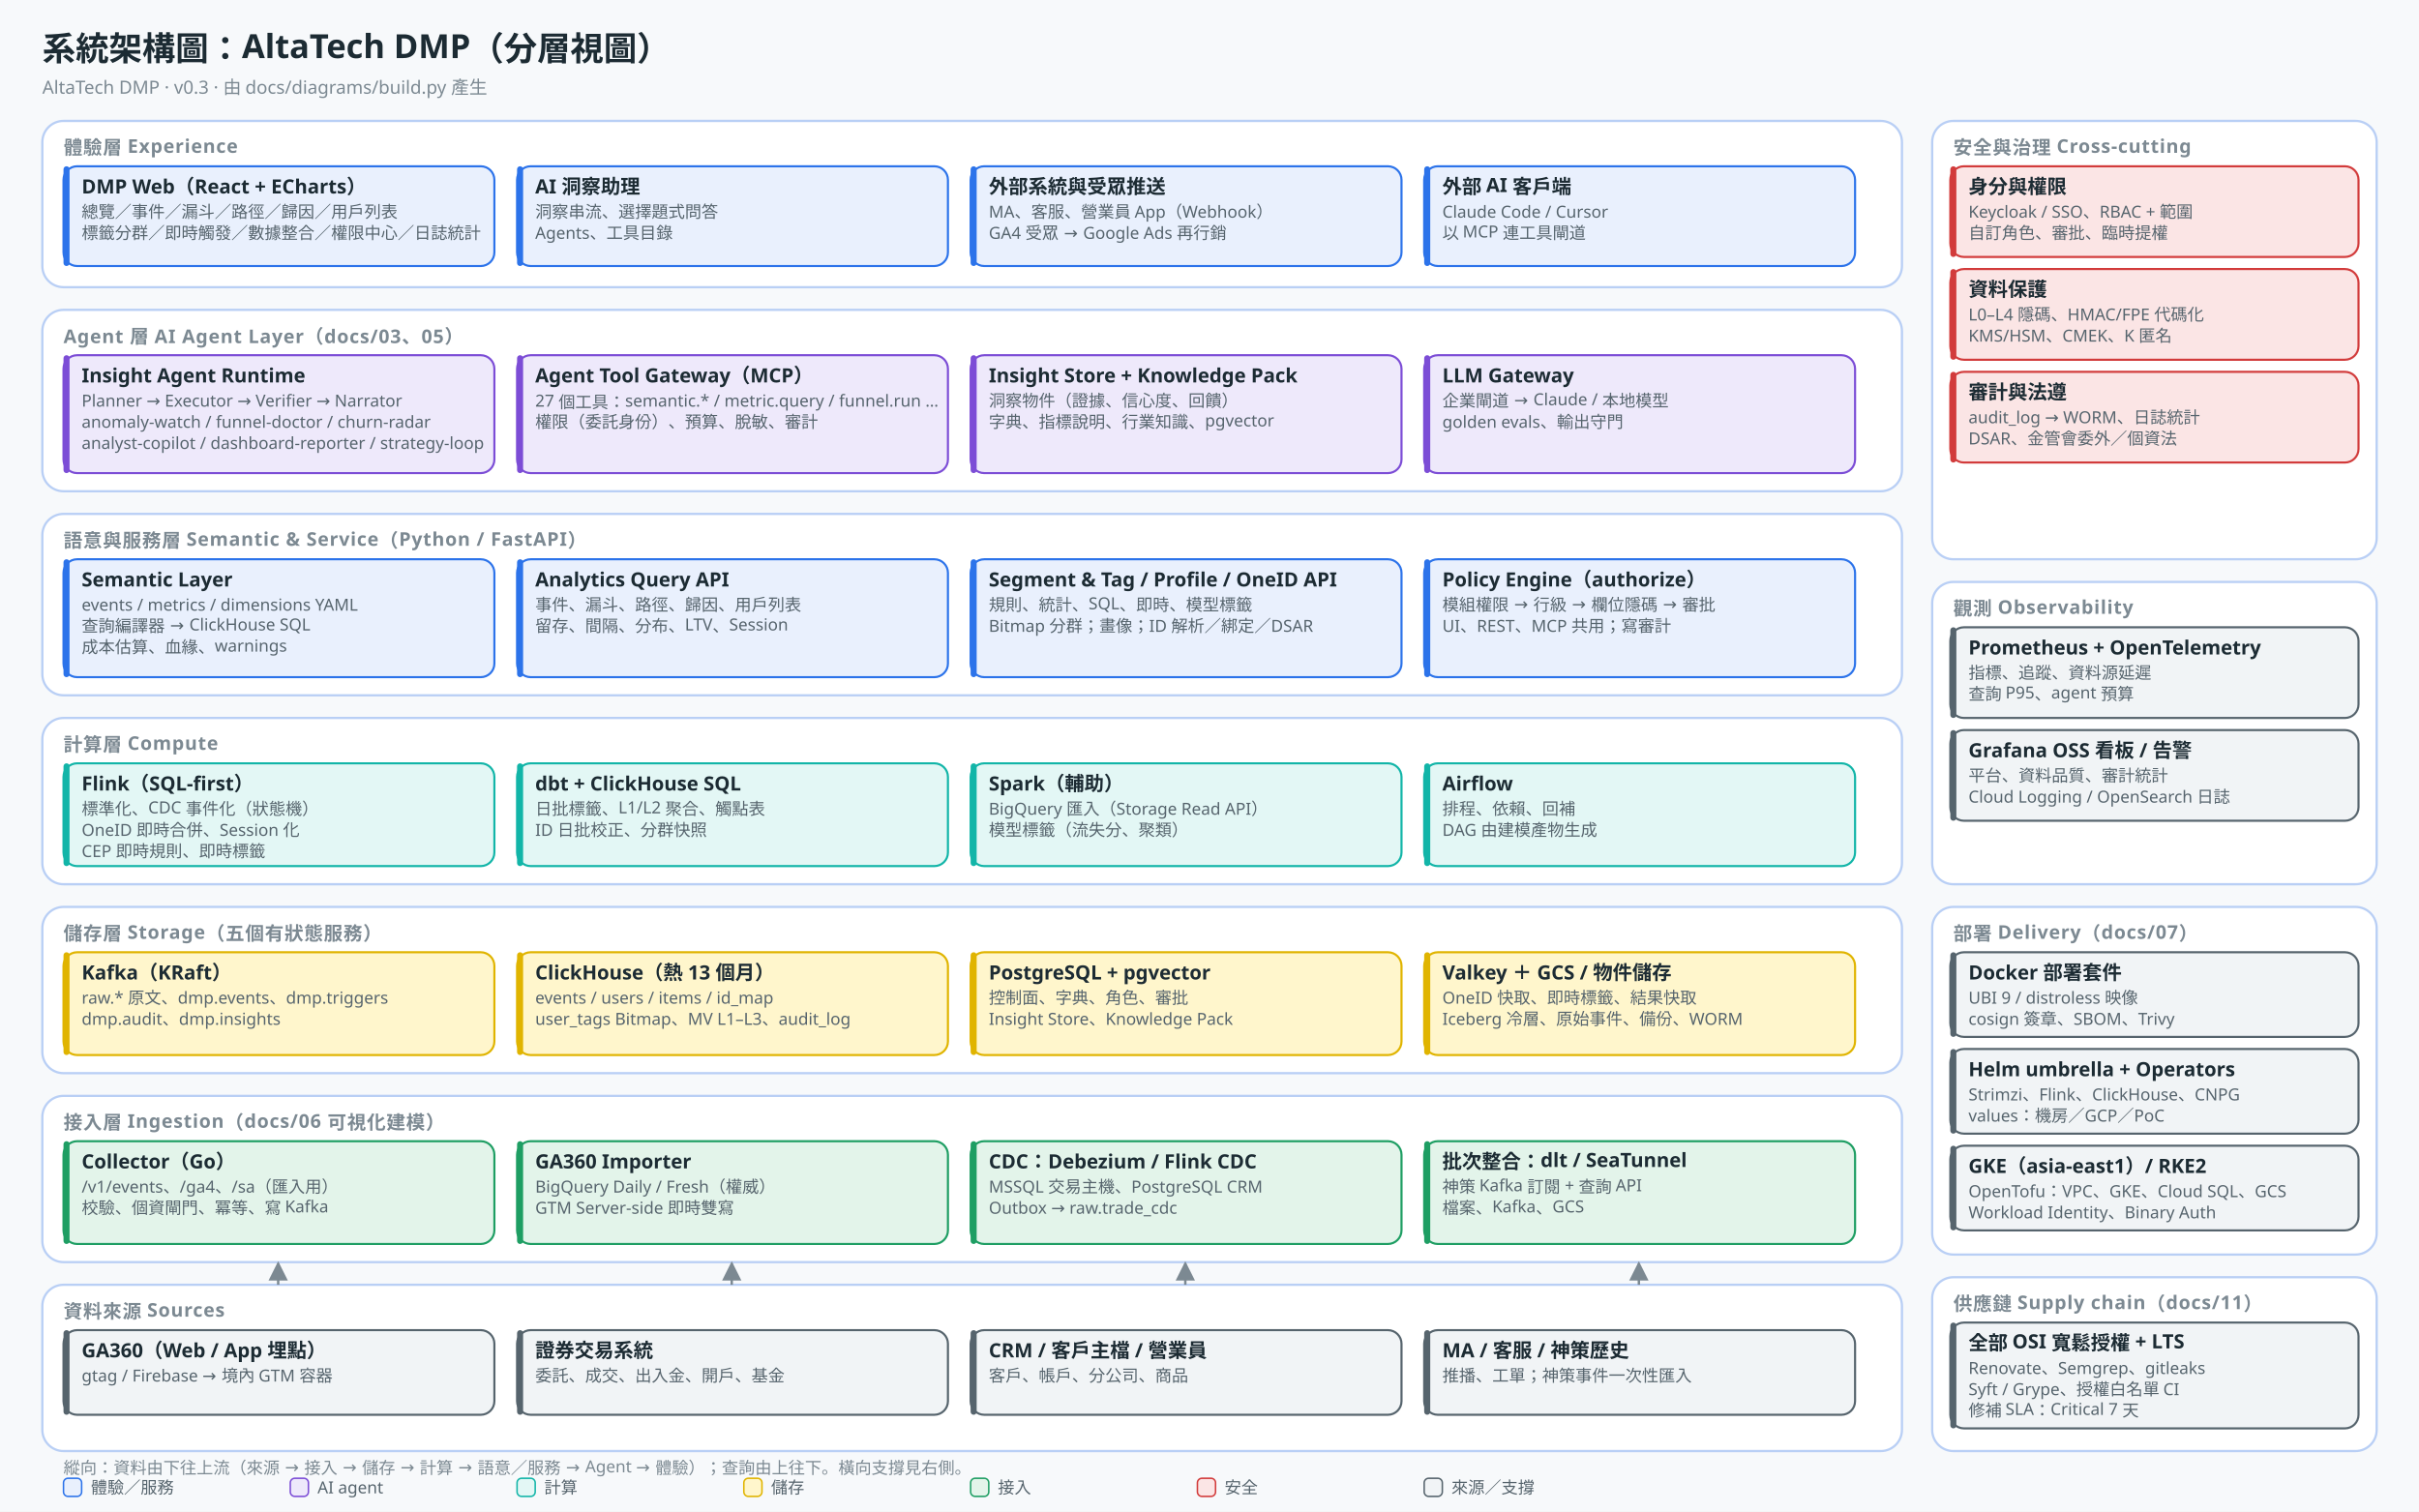
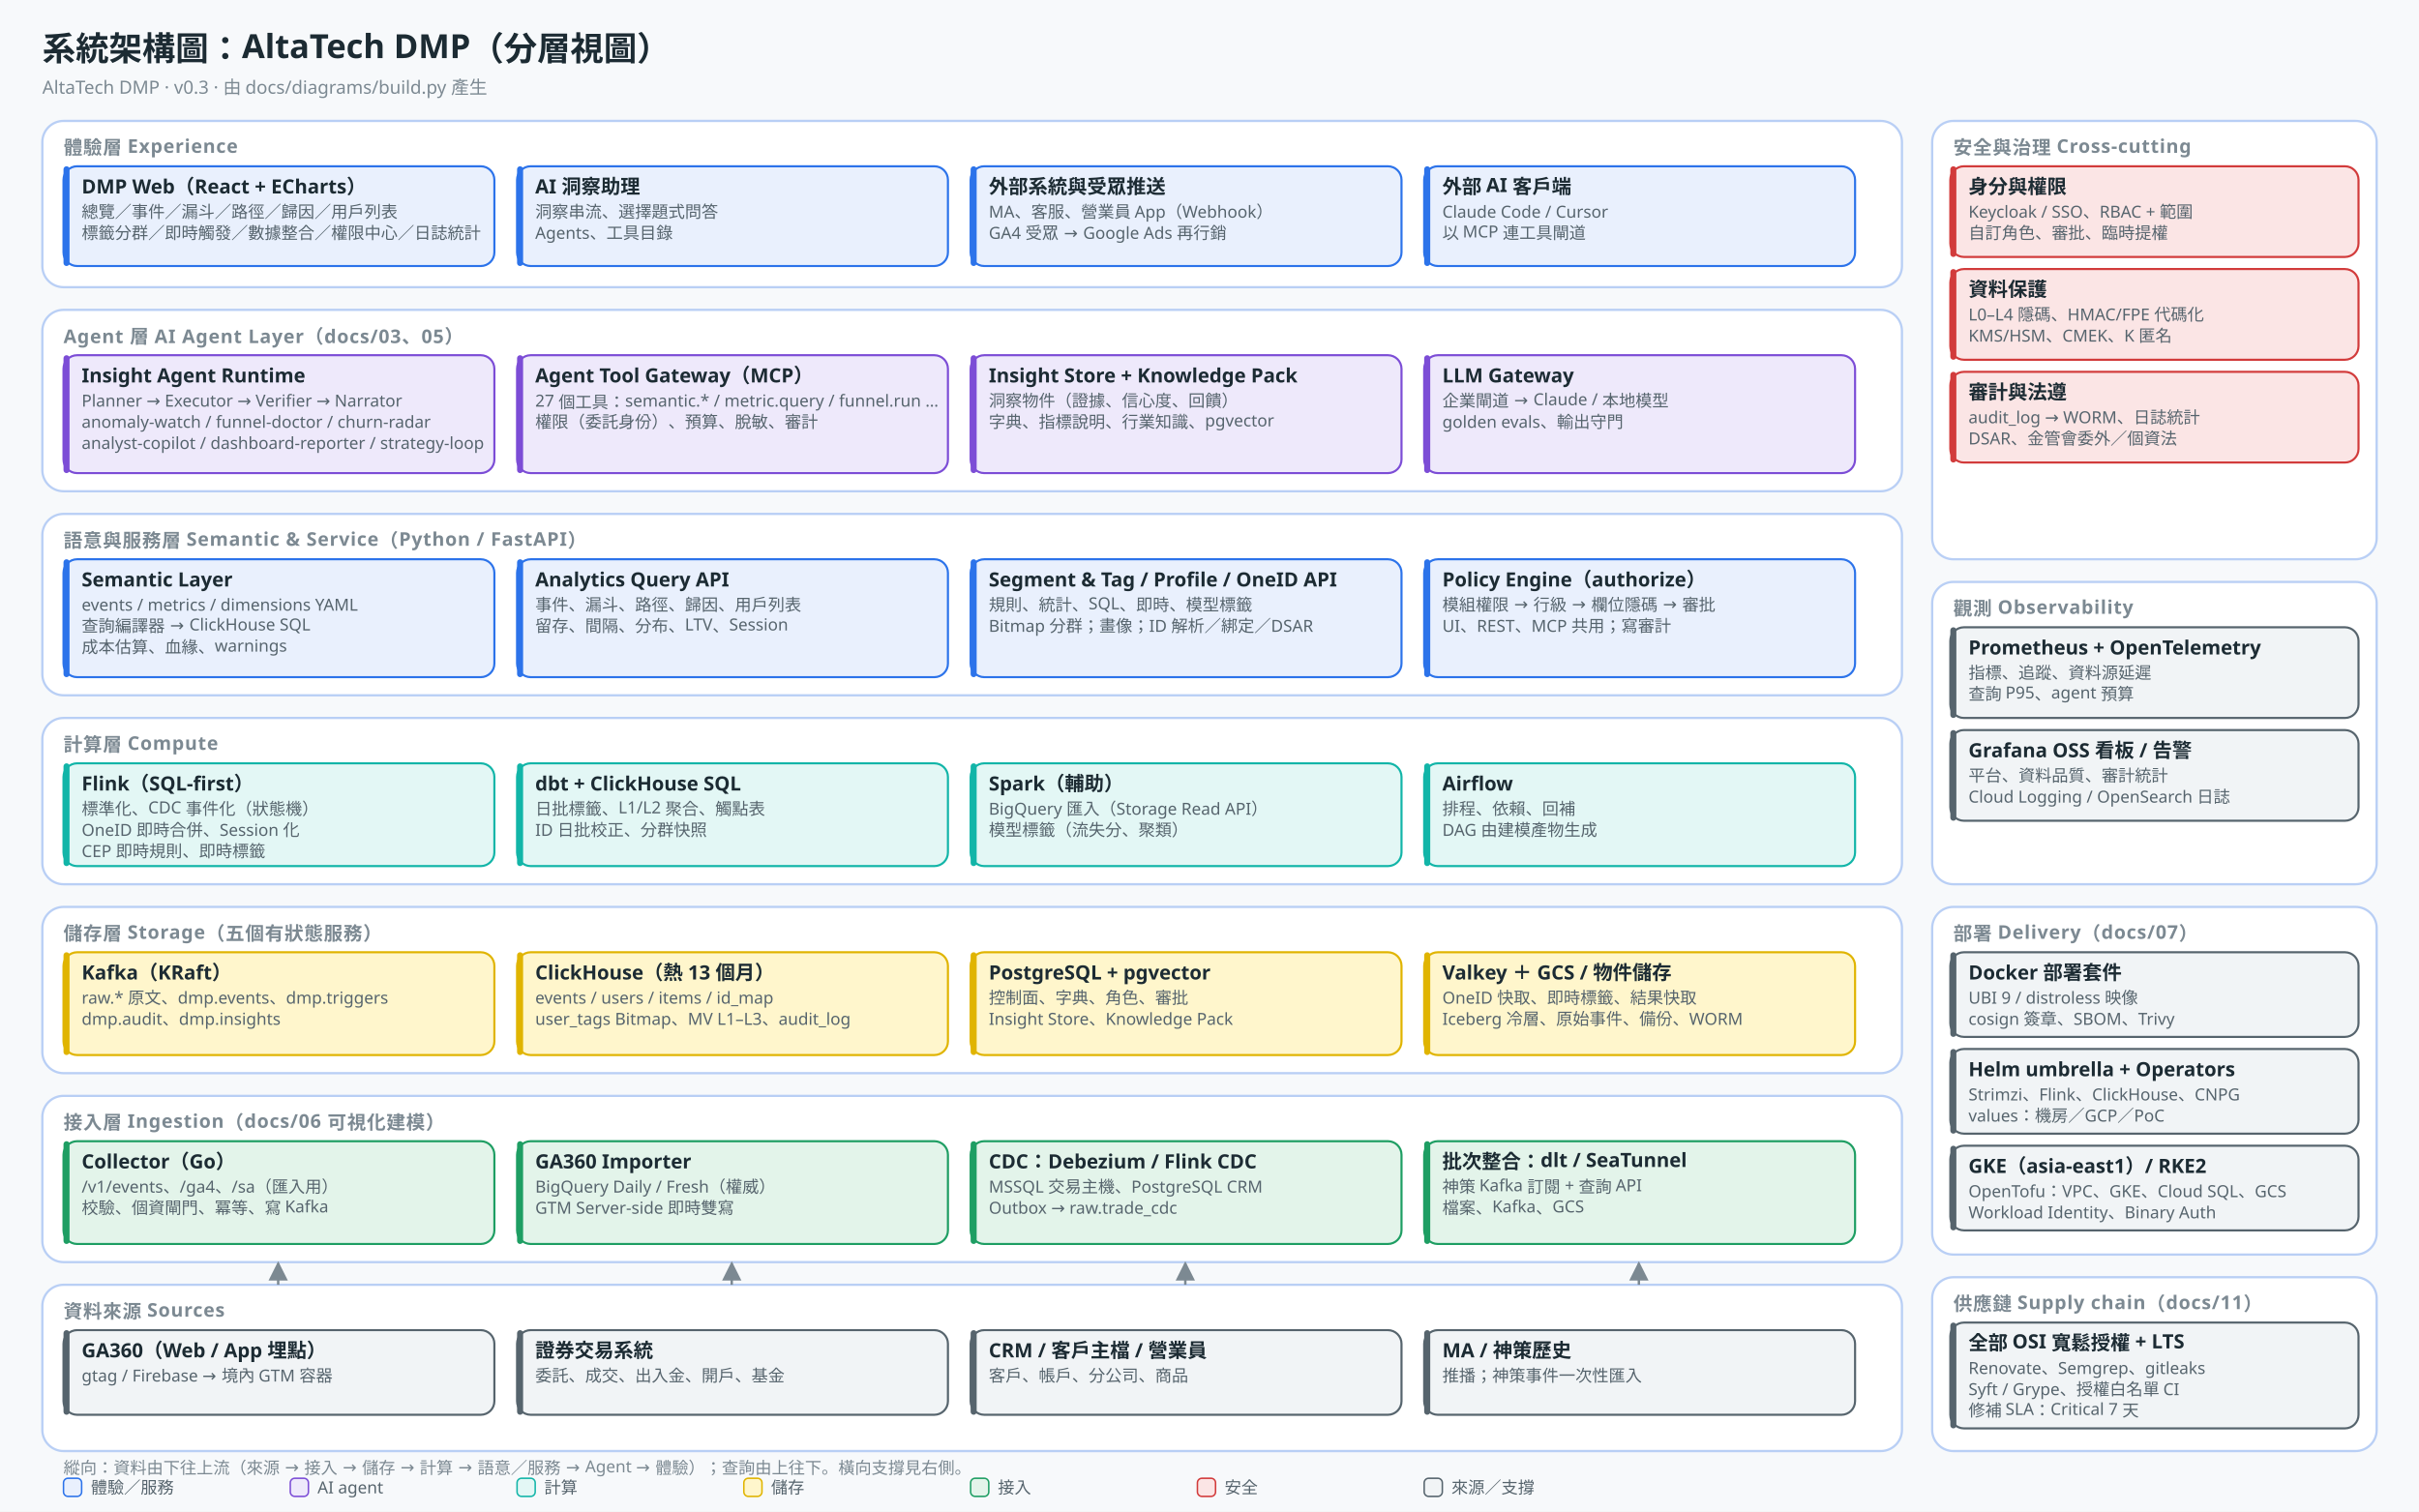
<svg xmlns="http://www.w3.org/2000/svg" viewBox="0 0 1600 1000" width="1600" height="1000">
  <defs>
    <marker id="ah" markerWidth="8" markerHeight="8" refX="7" refY="4" orient="auto">
      <path d="M0,0 L8,4 L0,8 z" fill="#7C8992" />
    </marker>
  </defs>
  <rect width="1600" height="1000" fill="#F7F9FB" />
  <text x="28" y="40" font-family="'Plus Jakarta Sans','Noto Sans TC','PingFang TC','Microsoft JhengHei',sans-serif" font-size="22" font-weight="800" fill="#1C2B33">系統架構圖：AltaTech DMP（分層視圖）</text>
  <text x="28" y="62" font-family="'Plus Jakarta Sans','Noto Sans TC','PingFang TC','Microsoft JhengHei',sans-serif" font-size="12" fill="#7C8992">AltaTech DMP · v0.3 · 由 docs/diagrams/build.py 產生</text>
  <rect x="28" y="80" width="1230" height="110" rx="14" fill="#FFFFFF" stroke="#B9CFF5" stroke-width="1.5" />
  <text x="42" y="102" font-family="'Plus Jakarta Sans','Noto Sans TC','PingFang TC','Microsoft JhengHei',sans-serif" font-size="12.5" font-weight="800" fill="#7C8992" letter-spacing=".5">體驗層  Experience</text>
  <rect x="42" y="110" width="285" height="66" rx="9" fill="#E9F0FD" stroke="#2C73EA" stroke-width="1.4" />
  <rect x="42" y="110" width="4" height="66" rx="2" fill="#2C73EA" />
  <text x="54" y="128" font-family="'Plus Jakarta Sans','Noto Sans TC','PingFang TC','Microsoft JhengHei',sans-serif" font-size="13" font-weight="700" fill="#1C2B33">DMP Web（React + ECharts）</text>
  <text x="54" y="144" font-family="'Plus Jakarta Sans','Noto Sans TC','PingFang TC','Microsoft JhengHei',sans-serif" font-size="11" fill="#56646D">總覽／事件／漏斗／路徑／歸因／用戶列表</text>
  <text x="54" y="158" font-family="'Plus Jakarta Sans','Noto Sans TC','PingFang TC','Microsoft JhengHei',sans-serif" font-size="11" fill="#56646D">標籤分群／即時觸發／數據整合／權限中心／日誌統計</text>
  <rect x="342" y="110" width="285" height="66" rx="9" fill="#E9F0FD" stroke="#2C73EA" stroke-width="1.4" />
  <rect x="342" y="110" width="4" height="66" rx="2" fill="#2C73EA" />
  <text x="354" y="128" font-family="'Plus Jakarta Sans','Noto Sans TC','PingFang TC','Microsoft JhengHei',sans-serif" font-size="13" font-weight="700" fill="#1C2B33">AI 洞察助理</text>
  <text x="354" y="144" font-family="'Plus Jakarta Sans','Noto Sans TC','PingFang TC','Microsoft JhengHei',sans-serif" font-size="11" fill="#56646D">洞察串流、選擇題式問答</text>
  <text x="354" y="158" font-family="'Plus Jakarta Sans','Noto Sans TC','PingFang TC','Microsoft JhengHei',sans-serif" font-size="11" fill="#56646D">Agents、工具目錄</text>
  <rect x="642" y="110" width="285" height="66" rx="9" fill="#E9F0FD" stroke="#2C73EA" stroke-width="1.4" />
  <rect x="642" y="110" width="4" height="66" rx="2" fill="#2C73EA" />
  <text x="654" y="128" font-family="'Plus Jakarta Sans','Noto Sans TC','PingFang TC','Microsoft JhengHei',sans-serif" font-size="13" font-weight="700" fill="#1C2B33">外部系統與受眾推送</text>
  <text x="654" y="144" font-family="'Plus Jakarta Sans','Noto Sans TC','PingFang TC','Microsoft JhengHei',sans-serif" font-size="11" fill="#56646D">MA、客服、營業員 App（Webhook）</text>
  <text x="654" y="158" font-family="'Plus Jakarta Sans','Noto Sans TC','PingFang TC','Microsoft JhengHei',sans-serif" font-size="11" fill="#56646D">GA4 受眾 → Google Ads 再行銷</text>
  <rect x="942" y="110" width="285" height="66" rx="9" fill="#E9F0FD" stroke="#2C73EA" stroke-width="1.4" />
  <rect x="942" y="110" width="4" height="66" rx="2" fill="#2C73EA" />
  <text x="954" y="128" font-family="'Plus Jakarta Sans','Noto Sans TC','PingFang TC','Microsoft JhengHei',sans-serif" font-size="13" font-weight="700" fill="#1C2B33">外部 AI 客戶端</text>
  <text x="954" y="144" font-family="'Plus Jakarta Sans','Noto Sans TC','PingFang TC','Microsoft JhengHei',sans-serif" font-size="11" fill="#56646D">Claude Code / Cursor</text>
  <text x="954" y="158" font-family="'Plus Jakarta Sans','Noto Sans TC','PingFang TC','Microsoft JhengHei',sans-serif" font-size="11" fill="#56646D">以 MCP 連工具閘道</text>
  <rect x="28" y="205" width="1230" height="120" rx="14" fill="#FFFFFF" stroke="#B9CFF5" stroke-width="1.5" />
  <text x="42" y="227" font-family="'Plus Jakarta Sans','Noto Sans TC','PingFang TC','Microsoft JhengHei',sans-serif" font-size="12.5" font-weight="800" fill="#7C8992" letter-spacing=".5">Agent 層  AI Agent Layer（docs/03、05）</text>
  <rect x="42" y="235" width="285" height="78" rx="9" fill="#EEE9FB" stroke="#7C4DD6" stroke-width="1.4" />
  <rect x="42" y="235" width="4" height="78" rx="2" fill="#7C4DD6" />
  <text x="54" y="253" font-family="'Plus Jakarta Sans','Noto Sans TC','PingFang TC','Microsoft JhengHei',sans-serif" font-size="13" font-weight="700" fill="#1C2B33">Insight Agent Runtime</text>
  <text x="54" y="269" font-family="'Plus Jakarta Sans','Noto Sans TC','PingFang TC','Microsoft JhengHei',sans-serif" font-size="11" fill="#56646D">Planner → Executor → Verifier → Narrator</text>
  <text x="54" y="283" font-family="'Plus Jakarta Sans','Noto Sans TC','PingFang TC','Microsoft JhengHei',sans-serif" font-size="11" fill="#56646D">anomaly-watch / funnel-doctor / churn-radar</text>
  <text x="54" y="297" font-family="'Plus Jakarta Sans','Noto Sans TC','PingFang TC','Microsoft JhengHei',sans-serif" font-size="11" fill="#56646D">analyst-copilot / dashboard-reporter / strategy-loop</text>
  <rect x="342" y="235" width="285" height="78" rx="9" fill="#EEE9FB" stroke="#7C4DD6" stroke-width="1.4" />
  <rect x="342" y="235" width="4" height="78" rx="2" fill="#7C4DD6" />
  <text x="354" y="253" font-family="'Plus Jakarta Sans','Noto Sans TC','PingFang TC','Microsoft JhengHei',sans-serif" font-size="13" font-weight="700" fill="#1C2B33">Agent Tool Gateway（MCP）</text>
  <text x="354" y="269" font-family="'Plus Jakarta Sans','Noto Sans TC','PingFang TC','Microsoft JhengHei',sans-serif" font-size="11" fill="#56646D">27 個工具：semantic.* / metric.query / funnel.run …</text>
  <text x="354" y="283" font-family="'Plus Jakarta Sans','Noto Sans TC','PingFang TC','Microsoft JhengHei',sans-serif" font-size="11" fill="#56646D">權限（委託身份）、預算、脫敏、審計</text>
  <rect x="642" y="235" width="285" height="78" rx="9" fill="#EEE9FB" stroke="#7C4DD6" stroke-width="1.4" />
  <rect x="642" y="235" width="4" height="78" rx="2" fill="#7C4DD6" />
  <text x="654" y="253" font-family="'Plus Jakarta Sans','Noto Sans TC','PingFang TC','Microsoft JhengHei',sans-serif" font-size="13" font-weight="700" fill="#1C2B33">Insight Store + Knowledge Pack</text>
  <text x="654" y="269" font-family="'Plus Jakarta Sans','Noto Sans TC','PingFang TC','Microsoft JhengHei',sans-serif" font-size="11" fill="#56646D">洞察物件（證據、信心度、回饋）</text>
  <text x="654" y="283" font-family="'Plus Jakarta Sans','Noto Sans TC','PingFang TC','Microsoft JhengHei',sans-serif" font-size="11" fill="#56646D">字典、指標說明、行業知識、pgvector</text>
  <rect x="942" y="235" width="285" height="78" rx="9" fill="#EEE9FB" stroke="#7C4DD6" stroke-width="1.4" />
  <rect x="942" y="235" width="4" height="78" rx="2" fill="#7C4DD6" />
  <text x="954" y="253" font-family="'Plus Jakarta Sans','Noto Sans TC','PingFang TC','Microsoft JhengHei',sans-serif" font-size="13" font-weight="700" fill="#1C2B33">LLM Gateway</text>
  <text x="954" y="269" font-family="'Plus Jakarta Sans','Noto Sans TC','PingFang TC','Microsoft JhengHei',sans-serif" font-size="11" fill="#56646D">企業閘道 → Claude / 本地模型</text>
  <text x="954" y="283" font-family="'Plus Jakarta Sans','Noto Sans TC','PingFang TC','Microsoft JhengHei',sans-serif" font-size="11" fill="#56646D">golden evals、輸出守門</text>
  <rect x="28" y="340" width="1230" height="120" rx="14" fill="#FFFFFF" stroke="#B9CFF5" stroke-width="1.5" />
  <text x="42" y="362" font-family="'Plus Jakarta Sans','Noto Sans TC','PingFang TC','Microsoft JhengHei',sans-serif" font-size="12.5" font-weight="800" fill="#7C8992" letter-spacing=".5">語意與服務層  Semantic &amp; Service（Python / FastAPI）</text>
  <rect x="42" y="370" width="285" height="78" rx="9" fill="#E9F0FD" stroke="#2C73EA" stroke-width="1.4" />
  <rect x="42" y="370" width="4" height="78" rx="2" fill="#2C73EA" />
  <text x="54" y="388" font-family="'Plus Jakarta Sans','Noto Sans TC','PingFang TC','Microsoft JhengHei',sans-serif" font-size="13" font-weight="700" fill="#1C2B33">Semantic Layer</text>
  <text x="54" y="404" font-family="'Plus Jakarta Sans','Noto Sans TC','PingFang TC','Microsoft JhengHei',sans-serif" font-size="11" fill="#56646D">events / metrics / dimensions YAML</text>
  <text x="54" y="418" font-family="'Plus Jakarta Sans','Noto Sans TC','PingFang TC','Microsoft JhengHei',sans-serif" font-size="11" fill="#56646D">查詢編譯器 → ClickHouse SQL</text>
  <text x="54" y="432" font-family="'Plus Jakarta Sans','Noto Sans TC','PingFang TC','Microsoft JhengHei',sans-serif" font-size="11" fill="#56646D">成本估算、血緣、warnings</text>
  <rect x="342" y="370" width="285" height="78" rx="9" fill="#E9F0FD" stroke="#2C73EA" stroke-width="1.4" />
  <rect x="342" y="370" width="4" height="78" rx="2" fill="#2C73EA" />
  <text x="354" y="388" font-family="'Plus Jakarta Sans','Noto Sans TC','PingFang TC','Microsoft JhengHei',sans-serif" font-size="13" font-weight="700" fill="#1C2B33">Analytics Query API</text>
  <text x="354" y="404" font-family="'Plus Jakarta Sans','Noto Sans TC','PingFang TC','Microsoft JhengHei',sans-serif" font-size="11" fill="#56646D">事件、漏斗、路徑、歸因、用戶列表</text>
  <text x="354" y="418" font-family="'Plus Jakarta Sans','Noto Sans TC','PingFang TC','Microsoft JhengHei',sans-serif" font-size="11" fill="#56646D">留存、間隔、分布、LTV、Session</text>
  <rect x="642" y="370" width="285" height="78" rx="9" fill="#E9F0FD" stroke="#2C73EA" stroke-width="1.4" />
  <rect x="642" y="370" width="4" height="78" rx="2" fill="#2C73EA" />
  <text x="654" y="388" font-family="'Plus Jakarta Sans','Noto Sans TC','PingFang TC','Microsoft JhengHei',sans-serif" font-size="13" font-weight="700" fill="#1C2B33">Segment &amp; Tag / Profile / OneID API</text>
  <text x="654" y="404" font-family="'Plus Jakarta Sans','Noto Sans TC','PingFang TC','Microsoft JhengHei',sans-serif" font-size="11" fill="#56646D">規則、統計、SQL、即時、模型標籤</text>
  <text x="654" y="418" font-family="'Plus Jakarta Sans','Noto Sans TC','PingFang TC','Microsoft JhengHei',sans-serif" font-size="11" fill="#56646D">Bitmap 分群；畫像；ID 解析／綁定／DSAR</text>
  <rect x="942" y="370" width="285" height="78" rx="9" fill="#E9F0FD" stroke="#2C73EA" stroke-width="1.4" />
  <rect x="942" y="370" width="4" height="78" rx="2" fill="#2C73EA" />
  <text x="954" y="388" font-family="'Plus Jakarta Sans','Noto Sans TC','PingFang TC','Microsoft JhengHei',sans-serif" font-size="13" font-weight="700" fill="#1C2B33">Policy Engine（authorize）</text>
  <text x="954" y="404" font-family="'Plus Jakarta Sans','Noto Sans TC','PingFang TC','Microsoft JhengHei',sans-serif" font-size="11" fill="#56646D">模組權限 → 行級 → 欄位隱碼 → 審批</text>
  <text x="954" y="418" font-family="'Plus Jakarta Sans','Noto Sans TC','PingFang TC','Microsoft JhengHei',sans-serif" font-size="11" fill="#56646D">UI、REST、MCP 共用；寫審計</text>
  <rect x="28" y="475" width="1230" height="110" rx="14" fill="#FFFFFF" stroke="#B9CFF5" stroke-width="1.5" />
  <text x="42" y="497" font-family="'Plus Jakarta Sans','Noto Sans TC','PingFang TC','Microsoft JhengHei',sans-serif" font-size="12.5" font-weight="800" fill="#7C8992" letter-spacing=".5">計算層  Compute</text>
  <rect x="42" y="505" width="285" height="68" rx="9" fill="#E3F7F5" stroke="#12B5A8" stroke-width="1.4" />
  <rect x="42" y="505" width="4" height="68" rx="2" fill="#12B5A8" />
  <text x="54" y="523" font-family="'Plus Jakarta Sans','Noto Sans TC','PingFang TC','Microsoft JhengHei',sans-serif" font-size="13" font-weight="700" fill="#1C2B33">Flink（SQL-first）</text>
  <text x="54" y="539" font-family="'Plus Jakarta Sans','Noto Sans TC','PingFang TC','Microsoft JhengHei',sans-serif" font-size="11" fill="#56646D">標準化、CDC 事件化（狀態機）</text>
  <text x="54" y="553" font-family="'Plus Jakarta Sans','Noto Sans TC','PingFang TC','Microsoft JhengHei',sans-serif" font-size="11" fill="#56646D">OneID 即時合併、Session 化</text>
  <text x="54" y="567" font-family="'Plus Jakarta Sans','Noto Sans TC','PingFang TC','Microsoft JhengHei',sans-serif" font-size="11" fill="#56646D">CEP 即時規則、即時標籤</text>
  <rect x="342" y="505" width="285" height="68" rx="9" fill="#E3F7F5" stroke="#12B5A8" stroke-width="1.4" />
  <rect x="342" y="505" width="4" height="68" rx="2" fill="#12B5A8" />
  <text x="354" y="523" font-family="'Plus Jakarta Sans','Noto Sans TC','PingFang TC','Microsoft JhengHei',sans-serif" font-size="13" font-weight="700" fill="#1C2B33">dbt + ClickHouse SQL</text>
  <text x="354" y="539" font-family="'Plus Jakarta Sans','Noto Sans TC','PingFang TC','Microsoft JhengHei',sans-serif" font-size="11" fill="#56646D">日批標籤、L1/L2 聚合、觸點表</text>
  <text x="354" y="553" font-family="'Plus Jakarta Sans','Noto Sans TC','PingFang TC','Microsoft JhengHei',sans-serif" font-size="11" fill="#56646D">ID 日批校正、分群快照</text>
  <rect x="642" y="505" width="285" height="68" rx="9" fill="#E3F7F5" stroke="#12B5A8" stroke-width="1.4" />
  <rect x="642" y="505" width="4" height="68" rx="2" fill="#12B5A8" />
  <text x="654" y="523" font-family="'Plus Jakarta Sans','Noto Sans TC','PingFang TC','Microsoft JhengHei',sans-serif" font-size="13" font-weight="700" fill="#1C2B33">Spark（輔助）</text>
  <text x="654" y="539" font-family="'Plus Jakarta Sans','Noto Sans TC','PingFang TC','Microsoft JhengHei',sans-serif" font-size="11" fill="#56646D">BigQuery 匯入（Storage Read API）</text>
  <text x="654" y="553" font-family="'Plus Jakarta Sans','Noto Sans TC','PingFang TC','Microsoft JhengHei',sans-serif" font-size="11" fill="#56646D">模型標籤（流失分、聚類）</text>
  <rect x="942" y="505" width="285" height="68" rx="9" fill="#E3F7F5" stroke="#12B5A8" stroke-width="1.4" />
  <rect x="942" y="505" width="4" height="68" rx="2" fill="#12B5A8" />
  <text x="954" y="523" font-family="'Plus Jakarta Sans','Noto Sans TC','PingFang TC','Microsoft JhengHei',sans-serif" font-size="13" font-weight="700" fill="#1C2B33">Airflow</text>
  <text x="954" y="539" font-family="'Plus Jakarta Sans','Noto Sans TC','PingFang TC','Microsoft JhengHei',sans-serif" font-size="11" fill="#56646D">排程、依賴、回補</text>
  <text x="954" y="553" font-family="'Plus Jakarta Sans','Noto Sans TC','PingFang TC','Microsoft JhengHei',sans-serif" font-size="11" fill="#56646D">DAG 由建模產物生成</text>
  <rect x="28" y="600" width="1230" height="110" rx="14" fill="#FFFFFF" stroke="#B9CFF5" stroke-width="1.5" />
  <text x="42" y="622" font-family="'Plus Jakarta Sans','Noto Sans TC','PingFang TC','Microsoft JhengHei',sans-serif" font-size="12.5" font-weight="800" fill="#7C8992" letter-spacing=".5">儲存層  Storage（五個有狀態服務）</text>
  <rect x="42" y="630" width="285" height="68" rx="9" fill="#FFF6CC" stroke="#E0B400" stroke-width="1.4" />
  <rect x="42" y="630" width="4" height="68" rx="2" fill="#E0B400" />
  <text x="54" y="648" font-family="'Plus Jakarta Sans','Noto Sans TC','PingFang TC','Microsoft JhengHei',sans-serif" font-size="13" font-weight="700" fill="#1C2B33">Kafka（KRaft）</text>
  <text x="54" y="664" font-family="'Plus Jakarta Sans','Noto Sans TC','PingFang TC','Microsoft JhengHei',sans-serif" font-size="11" fill="#56646D">raw.* 原文、dmp.events、dmp.triggers</text>
  <text x="54" y="678" font-family="'Plus Jakarta Sans','Noto Sans TC','PingFang TC','Microsoft JhengHei',sans-serif" font-size="11" fill="#56646D">dmp.audit、dmp.insights</text>
  <rect x="342" y="630" width="285" height="68" rx="9" fill="#FFF6CC" stroke="#E0B400" stroke-width="1.4" />
  <rect x="342" y="630" width="4" height="68" rx="2" fill="#E0B400" />
  <text x="354" y="648" font-family="'Plus Jakarta Sans','Noto Sans TC','PingFang TC','Microsoft JhengHei',sans-serif" font-size="13" font-weight="700" fill="#1C2B33">ClickHouse（熱 13 個月）</text>
  <text x="354" y="664" font-family="'Plus Jakarta Sans','Noto Sans TC','PingFang TC','Microsoft JhengHei',sans-serif" font-size="11" fill="#56646D">events / users / items / id_map</text>
  <text x="354" y="678" font-family="'Plus Jakarta Sans','Noto Sans TC','PingFang TC','Microsoft JhengHei',sans-serif" font-size="11" fill="#56646D">user_tags Bitmap、MV L1–L3、audit_log</text>
  <rect x="642" y="630" width="285" height="68" rx="9" fill="#FFF6CC" stroke="#E0B400" stroke-width="1.4" />
  <rect x="642" y="630" width="4" height="68" rx="2" fill="#E0B400" />
  <text x="654" y="648" font-family="'Plus Jakarta Sans','Noto Sans TC','PingFang TC','Microsoft JhengHei',sans-serif" font-size="13" font-weight="700" fill="#1C2B33">PostgreSQL + pgvector</text>
  <text x="654" y="664" font-family="'Plus Jakarta Sans','Noto Sans TC','PingFang TC','Microsoft JhengHei',sans-serif" font-size="11" fill="#56646D">控制面、字典、角色、審批</text>
  <text x="654" y="678" font-family="'Plus Jakarta Sans','Noto Sans TC','PingFang TC','Microsoft JhengHei',sans-serif" font-size="11" fill="#56646D">Insight Store、Knowledge Pack</text>
  <rect x="942" y="630" width="285" height="68" rx="9" fill="#FFF6CC" stroke="#E0B400" stroke-width="1.4" />
  <rect x="942" y="630" width="4" height="68" rx="2" fill="#E0B400" />
  <text x="954" y="648" font-family="'Plus Jakarta Sans','Noto Sans TC','PingFang TC','Microsoft JhengHei',sans-serif" font-size="13" font-weight="700" fill="#1C2B33">Valkey ＋ GCS / 物件儲存</text>
  <text x="954" y="664" font-family="'Plus Jakarta Sans','Noto Sans TC','PingFang TC','Microsoft JhengHei',sans-serif" font-size="11" fill="#56646D">OneID 快取、即時標籤、結果快取</text>
  <text x="954" y="678" font-family="'Plus Jakarta Sans','Noto Sans TC','PingFang TC','Microsoft JhengHei',sans-serif" font-size="11" fill="#56646D">Iceberg 冷層、原始事件、備份、WORM</text>
  <rect x="28" y="725" width="1230" height="110" rx="14" fill="#FFFFFF" stroke="#B9CFF5" stroke-width="1.5" />
  <text x="42" y="747" font-family="'Plus Jakarta Sans','Noto Sans TC','PingFang TC','Microsoft JhengHei',sans-serif" font-size="12.5" font-weight="800" fill="#7C8992" letter-spacing=".5">接入層  Ingestion（docs/06 可視化建模）</text>
  <rect x="42" y="755" width="285" height="68" rx="9" fill="#E3F4EA" stroke="#1E9E63" stroke-width="1.4" />
  <rect x="42" y="755" width="4" height="68" rx="2" fill="#1E9E63" />
  <text x="54" y="773" font-family="'Plus Jakarta Sans','Noto Sans TC','PingFang TC','Microsoft JhengHei',sans-serif" font-size="13" font-weight="700" fill="#1C2B33">Collector（Go）</text>
  <text x="54" y="789" font-family="'Plus Jakarta Sans','Noto Sans TC','PingFang TC','Microsoft JhengHei',sans-serif" font-size="11" fill="#56646D">/v1/events、/ga4、/sa（匯入用）</text>
  <text x="54" y="803" font-family="'Plus Jakarta Sans','Noto Sans TC','PingFang TC','Microsoft JhengHei',sans-serif" font-size="11" fill="#56646D">校驗、個資閘門、冪等、寫 Kafka</text>
  <rect x="342" y="755" width="285" height="68" rx="9" fill="#E3F4EA" stroke="#1E9E63" stroke-width="1.4" />
  <rect x="342" y="755" width="4" height="68" rx="2" fill="#1E9E63" />
  <text x="354" y="773" font-family="'Plus Jakarta Sans','Noto Sans TC','PingFang TC','Microsoft JhengHei',sans-serif" font-size="13" font-weight="700" fill="#1C2B33">GA360 Importer</text>
  <text x="354" y="789" font-family="'Plus Jakarta Sans','Noto Sans TC','PingFang TC','Microsoft JhengHei',sans-serif" font-size="11" fill="#56646D">BigQuery Daily / Fresh（權威）</text>
  <text x="354" y="803" font-family="'Plus Jakarta Sans','Noto Sans TC','PingFang TC','Microsoft JhengHei',sans-serif" font-size="11" fill="#56646D">GTM Server-side 即時雙寫</text>
  <rect x="642" y="755" width="285" height="68" rx="9" fill="#E3F4EA" stroke="#1E9E63" stroke-width="1.4" />
  <rect x="642" y="755" width="4" height="68" rx="2" fill="#1E9E63" />
  <text x="654" y="773" font-family="'Plus Jakarta Sans','Noto Sans TC','PingFang TC','Microsoft JhengHei',sans-serif" font-size="13" font-weight="700" fill="#1C2B33">CDC：Debezium / Flink CDC</text>
  <text x="654" y="789" font-family="'Plus Jakarta Sans','Noto Sans TC','PingFang TC','Microsoft JhengHei',sans-serif" font-size="11" fill="#56646D">MSSQL 交易主機、PostgreSQL CRM</text>
  <text x="654" y="803" font-family="'Plus Jakarta Sans','Noto Sans TC','PingFang TC','Microsoft JhengHei',sans-serif" font-size="11" fill="#56646D">Outbox → raw.trade_cdc</text>
  <rect x="942" y="755" width="285" height="68" rx="9" fill="#E3F4EA" stroke="#1E9E63" stroke-width="1.4" />
  <rect x="942" y="755" width="4" height="68" rx="2" fill="#1E9E63" />
  <text x="954" y="773" font-family="'Plus Jakarta Sans','Noto Sans TC','PingFang TC','Microsoft JhengHei',sans-serif" font-size="13" font-weight="700" fill="#1C2B33">批次整合：dlt / SeaTunnel</text>
  <text x="954" y="789" font-family="'Plus Jakarta Sans','Noto Sans TC','PingFang TC','Microsoft JhengHei',sans-serif" font-size="11" fill="#56646D">神策 Kafka 訂閱 + 查詢 API</text>
  <text x="954" y="803" font-family="'Plus Jakarta Sans','Noto Sans TC','PingFang TC','Microsoft JhengHei',sans-serif" font-size="11" fill="#56646D">檔案、Kafka、GCS</text>
  <rect x="28" y="850" width="1230" height="110" rx="14" fill="#FFFFFF" stroke="#B9CFF5" stroke-width="1.5" />
  <text x="42" y="872" font-family="'Plus Jakarta Sans','Noto Sans TC','PingFang TC','Microsoft JhengHei',sans-serif" font-size="12.5" font-weight="800" fill="#7C8992" letter-spacing=".5">資料來源  Sources</text>
  <rect x="42" y="880" width="285" height="56" rx="9" fill="#F1F4F6" stroke="#56646D" stroke-width="1.4" />
  <rect x="42" y="880" width="4" height="56" rx="2" fill="#56646D" />
  <text x="54" y="898" font-family="'Plus Jakarta Sans','Noto Sans TC','PingFang TC','Microsoft JhengHei',sans-serif" font-size="13" font-weight="700" fill="#1C2B33">GA360（Web / App 埋點）</text>
  <text x="54" y="914" font-family="'Plus Jakarta Sans','Noto Sans TC','PingFang TC','Microsoft JhengHei',sans-serif" font-size="11" fill="#56646D">gtag / Firebase → 境內 GTM 容器</text>
  <rect x="342" y="880" width="285" height="56" rx="9" fill="#F1F4F6" stroke="#56646D" stroke-width="1.4" />
  <rect x="342" y="880" width="4" height="56" rx="2" fill="#56646D" />
  <text x="354" y="898" font-family="'Plus Jakarta Sans','Noto Sans TC','PingFang TC','Microsoft JhengHei',sans-serif" font-size="13" font-weight="700" fill="#1C2B33">證券交易系統</text>
  <text x="354" y="914" font-family="'Plus Jakarta Sans','Noto Sans TC','PingFang TC','Microsoft JhengHei',sans-serif" font-size="11" fill="#56646D">委託、成交、出入金、開戶、基金</text>
  <rect x="642" y="880" width="285" height="56" rx="9" fill="#F1F4F6" stroke="#56646D" stroke-width="1.4" />
  <rect x="642" y="880" width="4" height="56" rx="2" fill="#56646D" />
  <text x="654" y="898" font-family="'Plus Jakarta Sans','Noto Sans TC','PingFang TC','Microsoft JhengHei',sans-serif" font-size="13" font-weight="700" fill="#1C2B33">CRM / 客戶主檔 / 營業員</text>
  <text x="654" y="914" font-family="'Plus Jakarta Sans','Noto Sans TC','PingFang TC','Microsoft JhengHei',sans-serif" font-size="11" fill="#56646D">客戶、帳戶、分公司、商品</text>
  <rect x="942" y="880" width="285" height="56" rx="9" fill="#F1F4F6" stroke="#56646D" stroke-width="1.4" />
  <rect x="942" y="880" width="4" height="56" rx="2" fill="#56646D" />
-   <text x="954" y="898" font-family="'Plus Jakarta Sans','Noto Sans TC','PingFang TC','Microsoft JhengHei',sans-serif" font-size="13" font-weight="700" fill="#1C2B33">MA / 客服 / 神策歷史</text>
-   <text x="954" y="914" font-family="'Plus Jakarta Sans','Noto Sans TC','PingFang TC','Microsoft JhengHei',sans-serif" font-size="11" fill="#56646D">推播、工單；神策事件一次性匯入</text>
+   <text x="954" y="898" font-family="'Plus Jakarta Sans','Noto Sans TC','PingFang TC','Microsoft JhengHei',sans-serif" font-size="13" font-weight="700" fill="#1C2B33">MA / 神策歷史</text>
+   <text x="954" y="914" font-family="'Plus Jakarta Sans','Noto Sans TC','PingFang TC','Microsoft JhengHei',sans-serif" font-size="11" fill="#56646D">推播；神策事件一次性匯入</text>
  <path d="M184,850 L184,836" fill="none" stroke="#7C8992" stroke-width="1.6" marker-end="url(#ah)" />
  <path d="M484,850 L484,836" fill="none" stroke="#7C8992" stroke-width="1.6" marker-end="url(#ah)" />
  <path d="M784,850 L784,836" fill="none" stroke="#7C8992" stroke-width="1.6" marker-end="url(#ah)" />
  <path d="M1084,850 L1084,836" fill="none" stroke="#7C8992" stroke-width="1.6" marker-end="url(#ah)" />
  <text x="42" y="975" font-family="'Plus Jakarta Sans','Noto Sans TC','PingFang TC','Microsoft JhengHei',sans-serif" font-size="11" fill="#7C8992">縱向：資料由下往上流（來源 → 接入 → 儲存 → 計算 → 語意／服務 → Agent → 體驗）；查詢由上往下。橫向支撐見右側。</text>
  <rect x="1278" y="80" width="294" height="290" rx="14" fill="#FFFFFF" stroke="#B9CFF5" stroke-width="1.5" />
  <text x="1292" y="102" font-family="'Plus Jakarta Sans','Noto Sans TC','PingFang TC','Microsoft JhengHei',sans-serif" font-size="12.5" font-weight="800" fill="#7C8992" letter-spacing=".5">安全與治理  Cross-cutting</text>
  <rect x="1290" y="110" width="270" height="60" rx="9" fill="#FBE5E5" stroke="#D23B3B" stroke-width="1.4" />
  <rect x="1290" y="110" width="4" height="60" rx="2" fill="#D23B3B" />
  <text x="1302" y="128" font-family="'Plus Jakarta Sans','Noto Sans TC','PingFang TC','Microsoft JhengHei',sans-serif" font-size="13" font-weight="700" fill="#1C2B33">身分與權限</text>
  <text x="1302" y="144" font-family="'Plus Jakarta Sans','Noto Sans TC','PingFang TC','Microsoft JhengHei',sans-serif" font-size="11" fill="#56646D">Keycloak / SSO、RBAC + 範圍</text>
  <text x="1302" y="158" font-family="'Plus Jakarta Sans','Noto Sans TC','PingFang TC','Microsoft JhengHei',sans-serif" font-size="11" fill="#56646D">自訂角色、審批、臨時提權</text>
  <rect x="1290" y="178" width="270" height="60" rx="9" fill="#FBE5E5" stroke="#D23B3B" stroke-width="1.4" />
  <rect x="1290" y="178" width="4" height="60" rx="2" fill="#D23B3B" />
  <text x="1302" y="196" font-family="'Plus Jakarta Sans','Noto Sans TC','PingFang TC','Microsoft JhengHei',sans-serif" font-size="13" font-weight="700" fill="#1C2B33">資料保護</text>
  <text x="1302" y="212" font-family="'Plus Jakarta Sans','Noto Sans TC','PingFang TC','Microsoft JhengHei',sans-serif" font-size="11" fill="#56646D">L0–L4 隱碼、HMAC/FPE 代碼化</text>
  <text x="1302" y="226" font-family="'Plus Jakarta Sans','Noto Sans TC','PingFang TC','Microsoft JhengHei',sans-serif" font-size="11" fill="#56646D">KMS/HSM、CMEK、K 匿名</text>
  <rect x="1290" y="246" width="270" height="60" rx="9" fill="#FBE5E5" stroke="#D23B3B" stroke-width="1.4" />
  <rect x="1290" y="246" width="4" height="60" rx="2" fill="#D23B3B" />
  <text x="1302" y="264" font-family="'Plus Jakarta Sans','Noto Sans TC','PingFang TC','Microsoft JhengHei',sans-serif" font-size="13" font-weight="700" fill="#1C2B33">審計與法遵</text>
  <text x="1302" y="280" font-family="'Plus Jakarta Sans','Noto Sans TC','PingFang TC','Microsoft JhengHei',sans-serif" font-size="11" fill="#56646D">audit_log → WORM、日誌統計</text>
  <text x="1302" y="294" font-family="'Plus Jakarta Sans','Noto Sans TC','PingFang TC','Microsoft JhengHei',sans-serif" font-size="11" fill="#56646D">DSAR、金管會委外／個資法</text>
  <rect x="1278" y="385" width="294" height="200" rx="14" fill="#FFFFFF" stroke="#B9CFF5" stroke-width="1.5" />
  <text x="1292" y="407" font-family="'Plus Jakarta Sans','Noto Sans TC','PingFang TC','Microsoft JhengHei',sans-serif" font-size="12.5" font-weight="800" fill="#7C8992" letter-spacing=".5">觀測  Observability</text>
  <rect x="1290" y="415" width="270" height="60" rx="9" fill="#F1F4F6" stroke="#56646D" stroke-width="1.4" />
  <rect x="1290" y="415" width="4" height="60" rx="2" fill="#56646D" />
  <text x="1302" y="433" font-family="'Plus Jakarta Sans','Noto Sans TC','PingFang TC','Microsoft JhengHei',sans-serif" font-size="13" font-weight="700" fill="#1C2B33">Prometheus + OpenTelemetry</text>
  <text x="1302" y="449" font-family="'Plus Jakarta Sans','Noto Sans TC','PingFang TC','Microsoft JhengHei',sans-serif" font-size="11" fill="#56646D">指標、追蹤、資料源延遲</text>
  <text x="1302" y="463" font-family="'Plus Jakarta Sans','Noto Sans TC','PingFang TC','Microsoft JhengHei',sans-serif" font-size="11" fill="#56646D">查詢 P95、agent 預算</text>
  <rect x="1290" y="483" width="270" height="60" rx="9" fill="#F1F4F6" stroke="#56646D" stroke-width="1.4" />
  <rect x="1290" y="483" width="4" height="60" rx="2" fill="#56646D" />
  <text x="1302" y="501" font-family="'Plus Jakarta Sans','Noto Sans TC','PingFang TC','Microsoft JhengHei',sans-serif" font-size="13" font-weight="700" fill="#1C2B33">Grafana OSS 看板 / 告警</text>
  <text x="1302" y="517" font-family="'Plus Jakarta Sans','Noto Sans TC','PingFang TC','Microsoft JhengHei',sans-serif" font-size="11" fill="#56646D">平台、資料品質、審計統計</text>
  <text x="1302" y="531" font-family="'Plus Jakarta Sans','Noto Sans TC','PingFang TC','Microsoft JhengHei',sans-serif" font-size="11" fill="#56646D">Cloud Logging / OpenSearch 日誌</text>
  <rect x="1278" y="600" width="294" height="230" rx="14" fill="#FFFFFF" stroke="#B9CFF5" stroke-width="1.5" />
  <text x="1292" y="622" font-family="'Plus Jakarta Sans','Noto Sans TC','PingFang TC','Microsoft JhengHei',sans-serif" font-size="12.5" font-weight="800" fill="#7C8992" letter-spacing=".5">部署  Delivery（docs/07）</text>
  <rect x="1290" y="630" width="270" height="56" rx="9" fill="#F1F4F6" stroke="#56646D" stroke-width="1.4" />
  <rect x="1290" y="630" width="4" height="56" rx="2" fill="#56646D" />
  <text x="1302" y="648" font-family="'Plus Jakarta Sans','Noto Sans TC','PingFang TC','Microsoft JhengHei',sans-serif" font-size="13" font-weight="700" fill="#1C2B33">Docker 部署套件</text>
  <text x="1302" y="664" font-family="'Plus Jakarta Sans','Noto Sans TC','PingFang TC','Microsoft JhengHei',sans-serif" font-size="11" fill="#56646D">UBI 9 / distroless 映像</text>
  <text x="1302" y="678" font-family="'Plus Jakarta Sans','Noto Sans TC','PingFang TC','Microsoft JhengHei',sans-serif" font-size="11" fill="#56646D">cosign 簽章、SBOM、Trivy</text>
  <rect x="1290" y="694" width="270" height="56" rx="9" fill="#F1F4F6" stroke="#56646D" stroke-width="1.4" />
  <rect x="1290" y="694" width="4" height="56" rx="2" fill="#56646D" />
  <text x="1302" y="712" font-family="'Plus Jakarta Sans','Noto Sans TC','PingFang TC','Microsoft JhengHei',sans-serif" font-size="13" font-weight="700" fill="#1C2B33">Helm umbrella + Operators</text>
  <text x="1302" y="728" font-family="'Plus Jakarta Sans','Noto Sans TC','PingFang TC','Microsoft JhengHei',sans-serif" font-size="11" fill="#56646D">Strimzi、Flink、ClickHouse、CNPG</text>
  <text x="1302" y="742" font-family="'Plus Jakarta Sans','Noto Sans TC','PingFang TC','Microsoft JhengHei',sans-serif" font-size="11" fill="#56646D">values：機房／GCP／PoC</text>
  <rect x="1290" y="758" width="270" height="56" rx="9" fill="#F1F4F6" stroke="#56646D" stroke-width="1.4" />
  <rect x="1290" y="758" width="4" height="56" rx="2" fill="#56646D" />
  <text x="1302" y="776" font-family="'Plus Jakarta Sans','Noto Sans TC','PingFang TC','Microsoft JhengHei',sans-serif" font-size="13" font-weight="700" fill="#1C2B33">GKE（asia-east1）/ RKE2</text>
  <text x="1302" y="792" font-family="'Plus Jakarta Sans','Noto Sans TC','PingFang TC','Microsoft JhengHei',sans-serif" font-size="11" fill="#56646D">OpenTofu：VPC、GKE、Cloud SQL、GCS</text>
  <text x="1302" y="806" font-family="'Plus Jakarta Sans','Noto Sans TC','PingFang TC','Microsoft JhengHei',sans-serif" font-size="11" fill="#56646D">Workload Identity、Binary Auth</text>
  <rect x="1278" y="845" width="294" height="115" rx="14" fill="#FFFFFF" stroke="#B9CFF5" stroke-width="1.5" />
  <text x="1292" y="867" font-family="'Plus Jakarta Sans','Noto Sans TC','PingFang TC','Microsoft JhengHei',sans-serif" font-size="12.5" font-weight="800" fill="#7C8992" letter-spacing=".5">供應鏈  Supply chain（docs/11）</text>
  <rect x="1290" y="875" width="270" height="70" rx="9" fill="#F1F4F6" stroke="#56646D" stroke-width="1.4" />
  <rect x="1290" y="875" width="4" height="70" rx="2" fill="#56646D" />
  <text x="1302" y="893" font-family="'Plus Jakarta Sans','Noto Sans TC','PingFang TC','Microsoft JhengHei',sans-serif" font-size="13" font-weight="700" fill="#1C2B33">全部 OSI 寬鬆授權 + LTS</text>
  <text x="1302" y="909" font-family="'Plus Jakarta Sans','Noto Sans TC','PingFang TC','Microsoft JhengHei',sans-serif" font-size="11" fill="#56646D">Renovate、Semgrep、gitleaks</text>
  <text x="1302" y="923" font-family="'Plus Jakarta Sans','Noto Sans TC','PingFang TC','Microsoft JhengHei',sans-serif" font-size="11" fill="#56646D">Syft / Grype、授權白名單 CI</text>
  <text x="1302" y="937" font-family="'Plus Jakarta Sans','Noto Sans TC','PingFang TC','Microsoft JhengHei',sans-serif" font-size="11" fill="#56646D">修補 SLA：Critical 7 天</text>
  <rect x="42" y="978" width="12" height="12" rx="3" fill="#E9F0FD" stroke="#2C73EA" />
  <text x="60" y="988" font-family="'Plus Jakarta Sans','Noto Sans TC','PingFang TC','Microsoft JhengHei',sans-serif" font-size="11" fill="#56646D">體驗／服務</text>
  <rect x="192" y="978" width="12" height="12" rx="3" fill="#EEE9FB" stroke="#7C4DD6" />
  <text x="210" y="988" font-family="'Plus Jakarta Sans','Noto Sans TC','PingFang TC','Microsoft JhengHei',sans-serif" font-size="11" fill="#56646D">AI agent</text>
  <rect x="342" y="978" width="12" height="12" rx="3" fill="#E3F7F5" stroke="#12B5A8" />
  <text x="360" y="988" font-family="'Plus Jakarta Sans','Noto Sans TC','PingFang TC','Microsoft JhengHei',sans-serif" font-size="11" fill="#56646D">計算</text>
  <rect x="492" y="978" width="12" height="12" rx="3" fill="#FFF6CC" stroke="#E0B400" />
  <text x="510" y="988" font-family="'Plus Jakarta Sans','Noto Sans TC','PingFang TC','Microsoft JhengHei',sans-serif" font-size="11" fill="#56646D">儲存</text>
  <rect x="642" y="978" width="12" height="12" rx="3" fill="#E3F4EA" stroke="#1E9E63" />
  <text x="660" y="988" font-family="'Plus Jakarta Sans','Noto Sans TC','PingFang TC','Microsoft JhengHei',sans-serif" font-size="11" fill="#56646D">接入</text>
  <rect x="792" y="978" width="12" height="12" rx="3" fill="#FBE5E5" stroke="#D23B3B" />
  <text x="810" y="988" font-family="'Plus Jakarta Sans','Noto Sans TC','PingFang TC','Microsoft JhengHei',sans-serif" font-size="11" fill="#56646D">安全</text>
  <rect x="942" y="978" width="12" height="12" rx="3" fill="#F1F4F6" stroke="#56646D" />
  <text x="960" y="988" font-family="'Plus Jakarta Sans','Noto Sans TC','PingFang TC','Microsoft JhengHei',sans-serif" font-size="11" fill="#56646D">來源／支撐</text>
</svg>
